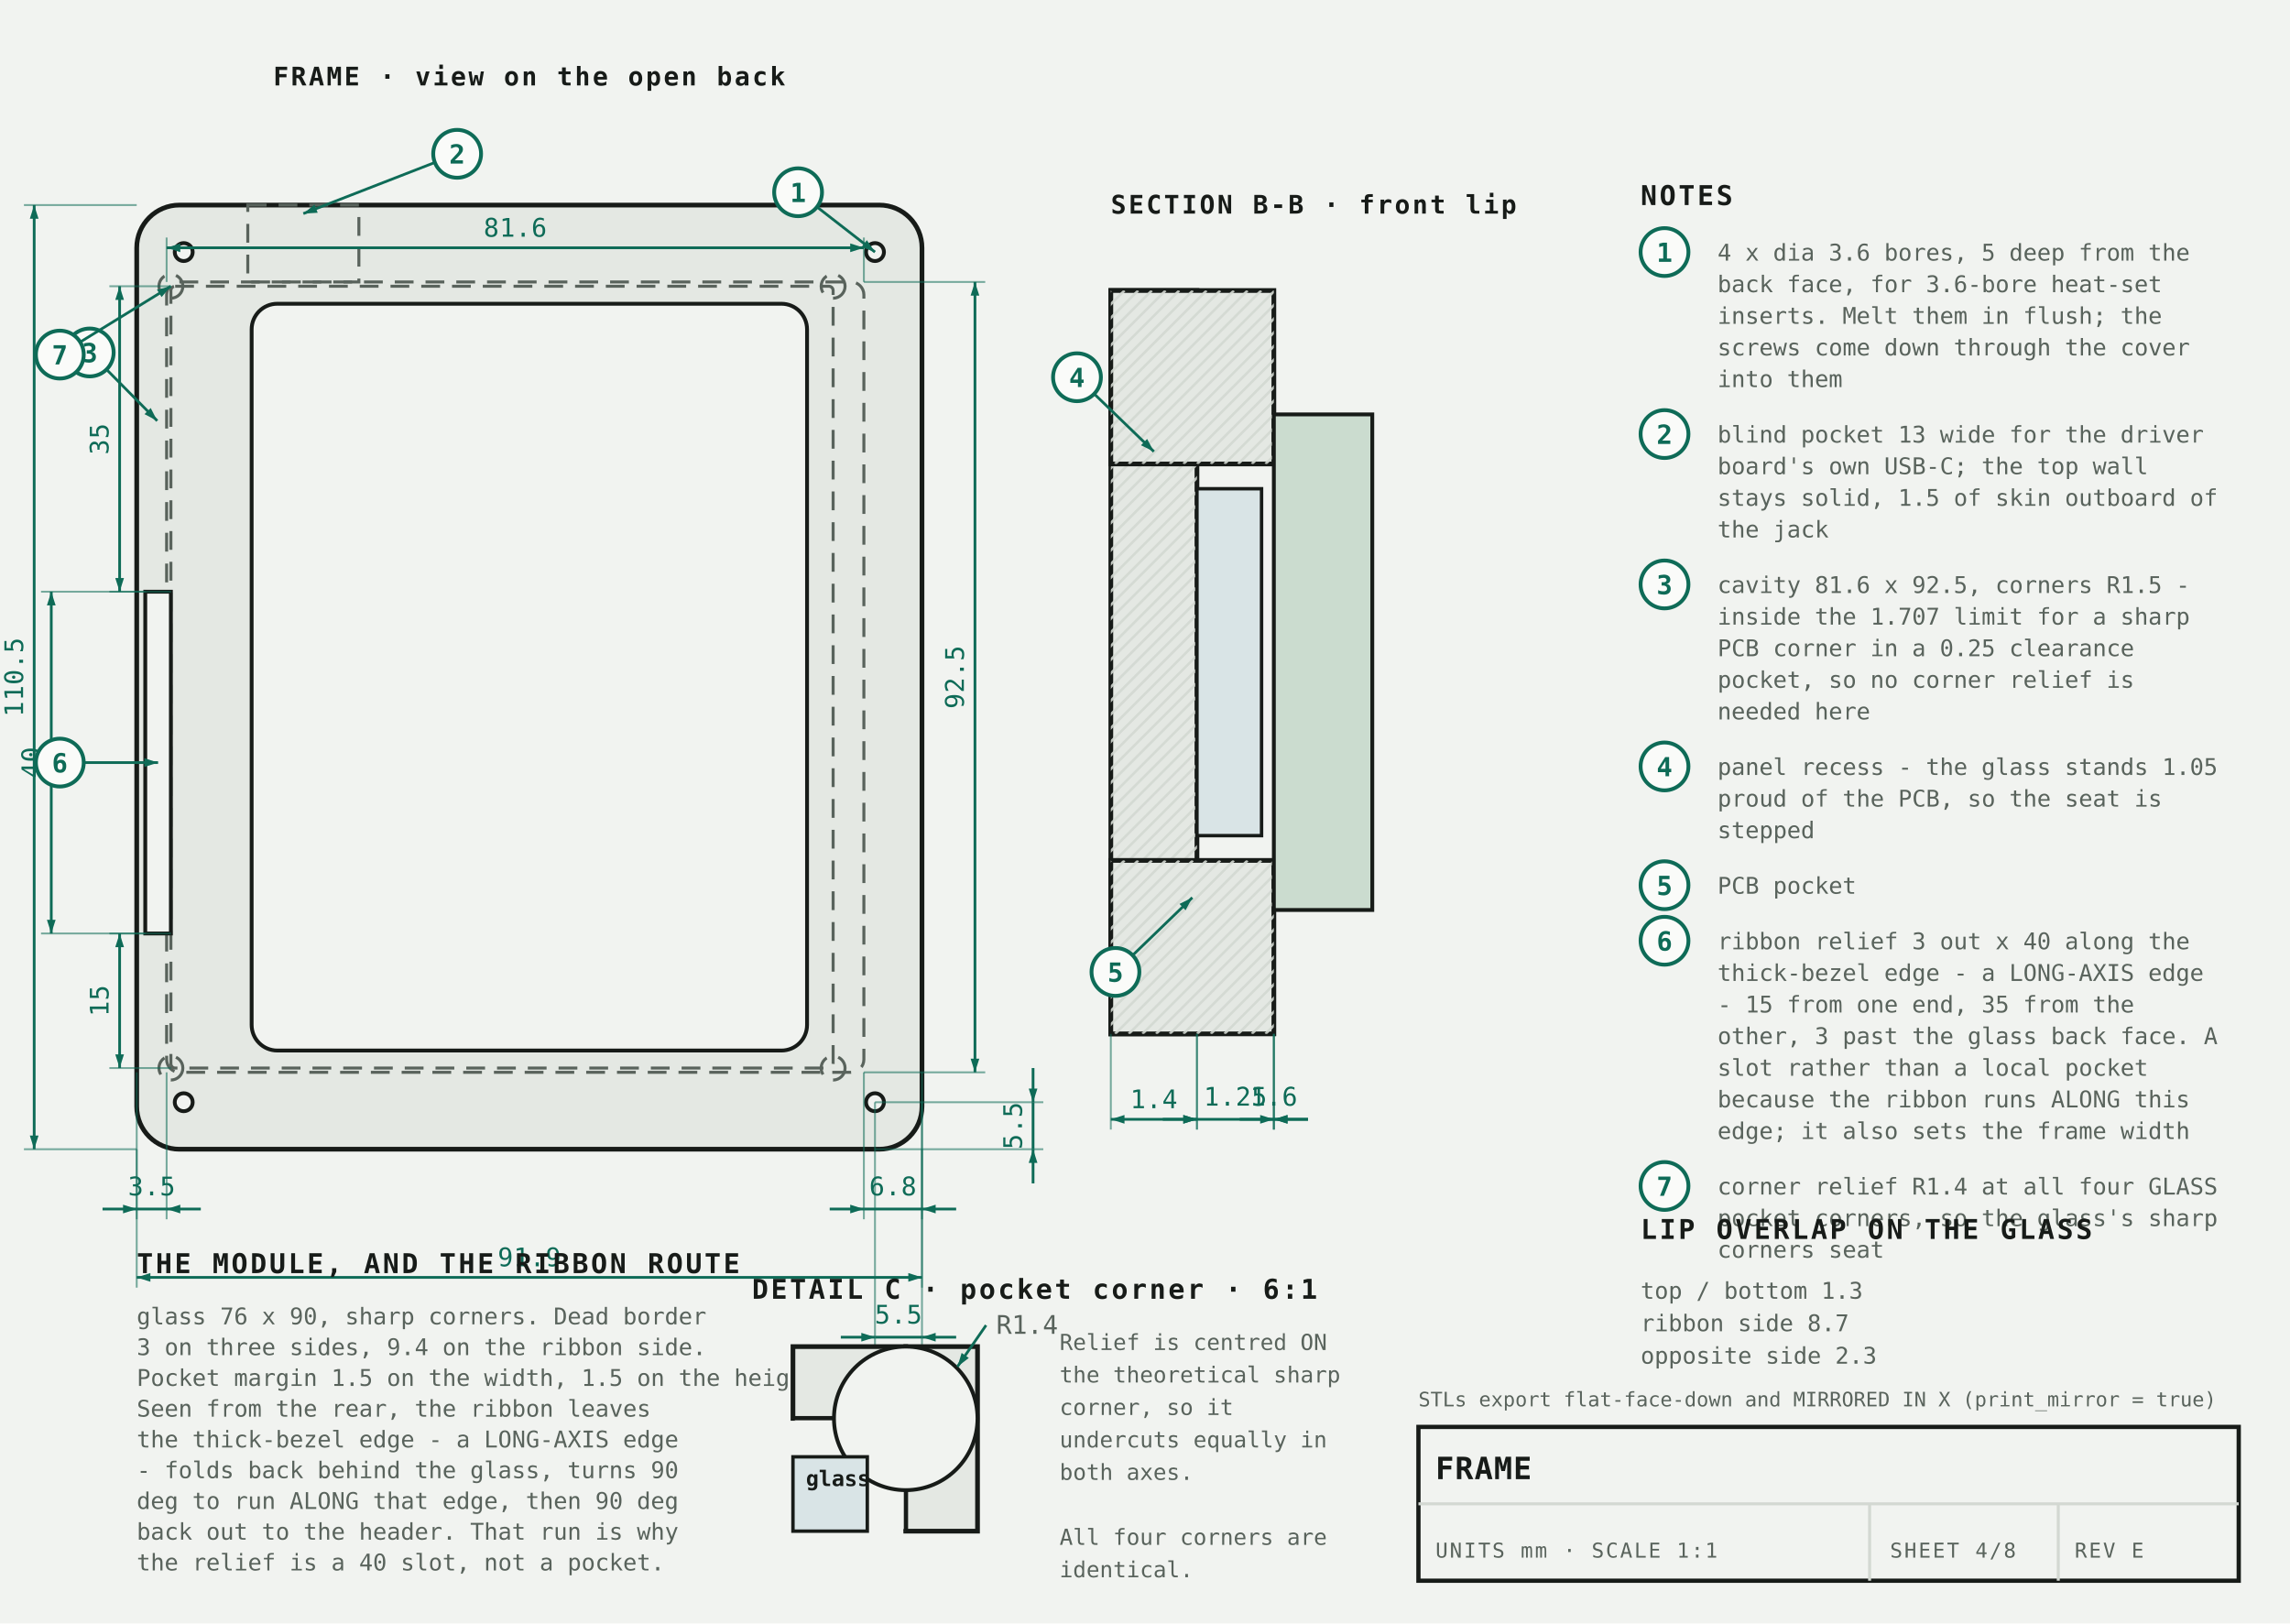
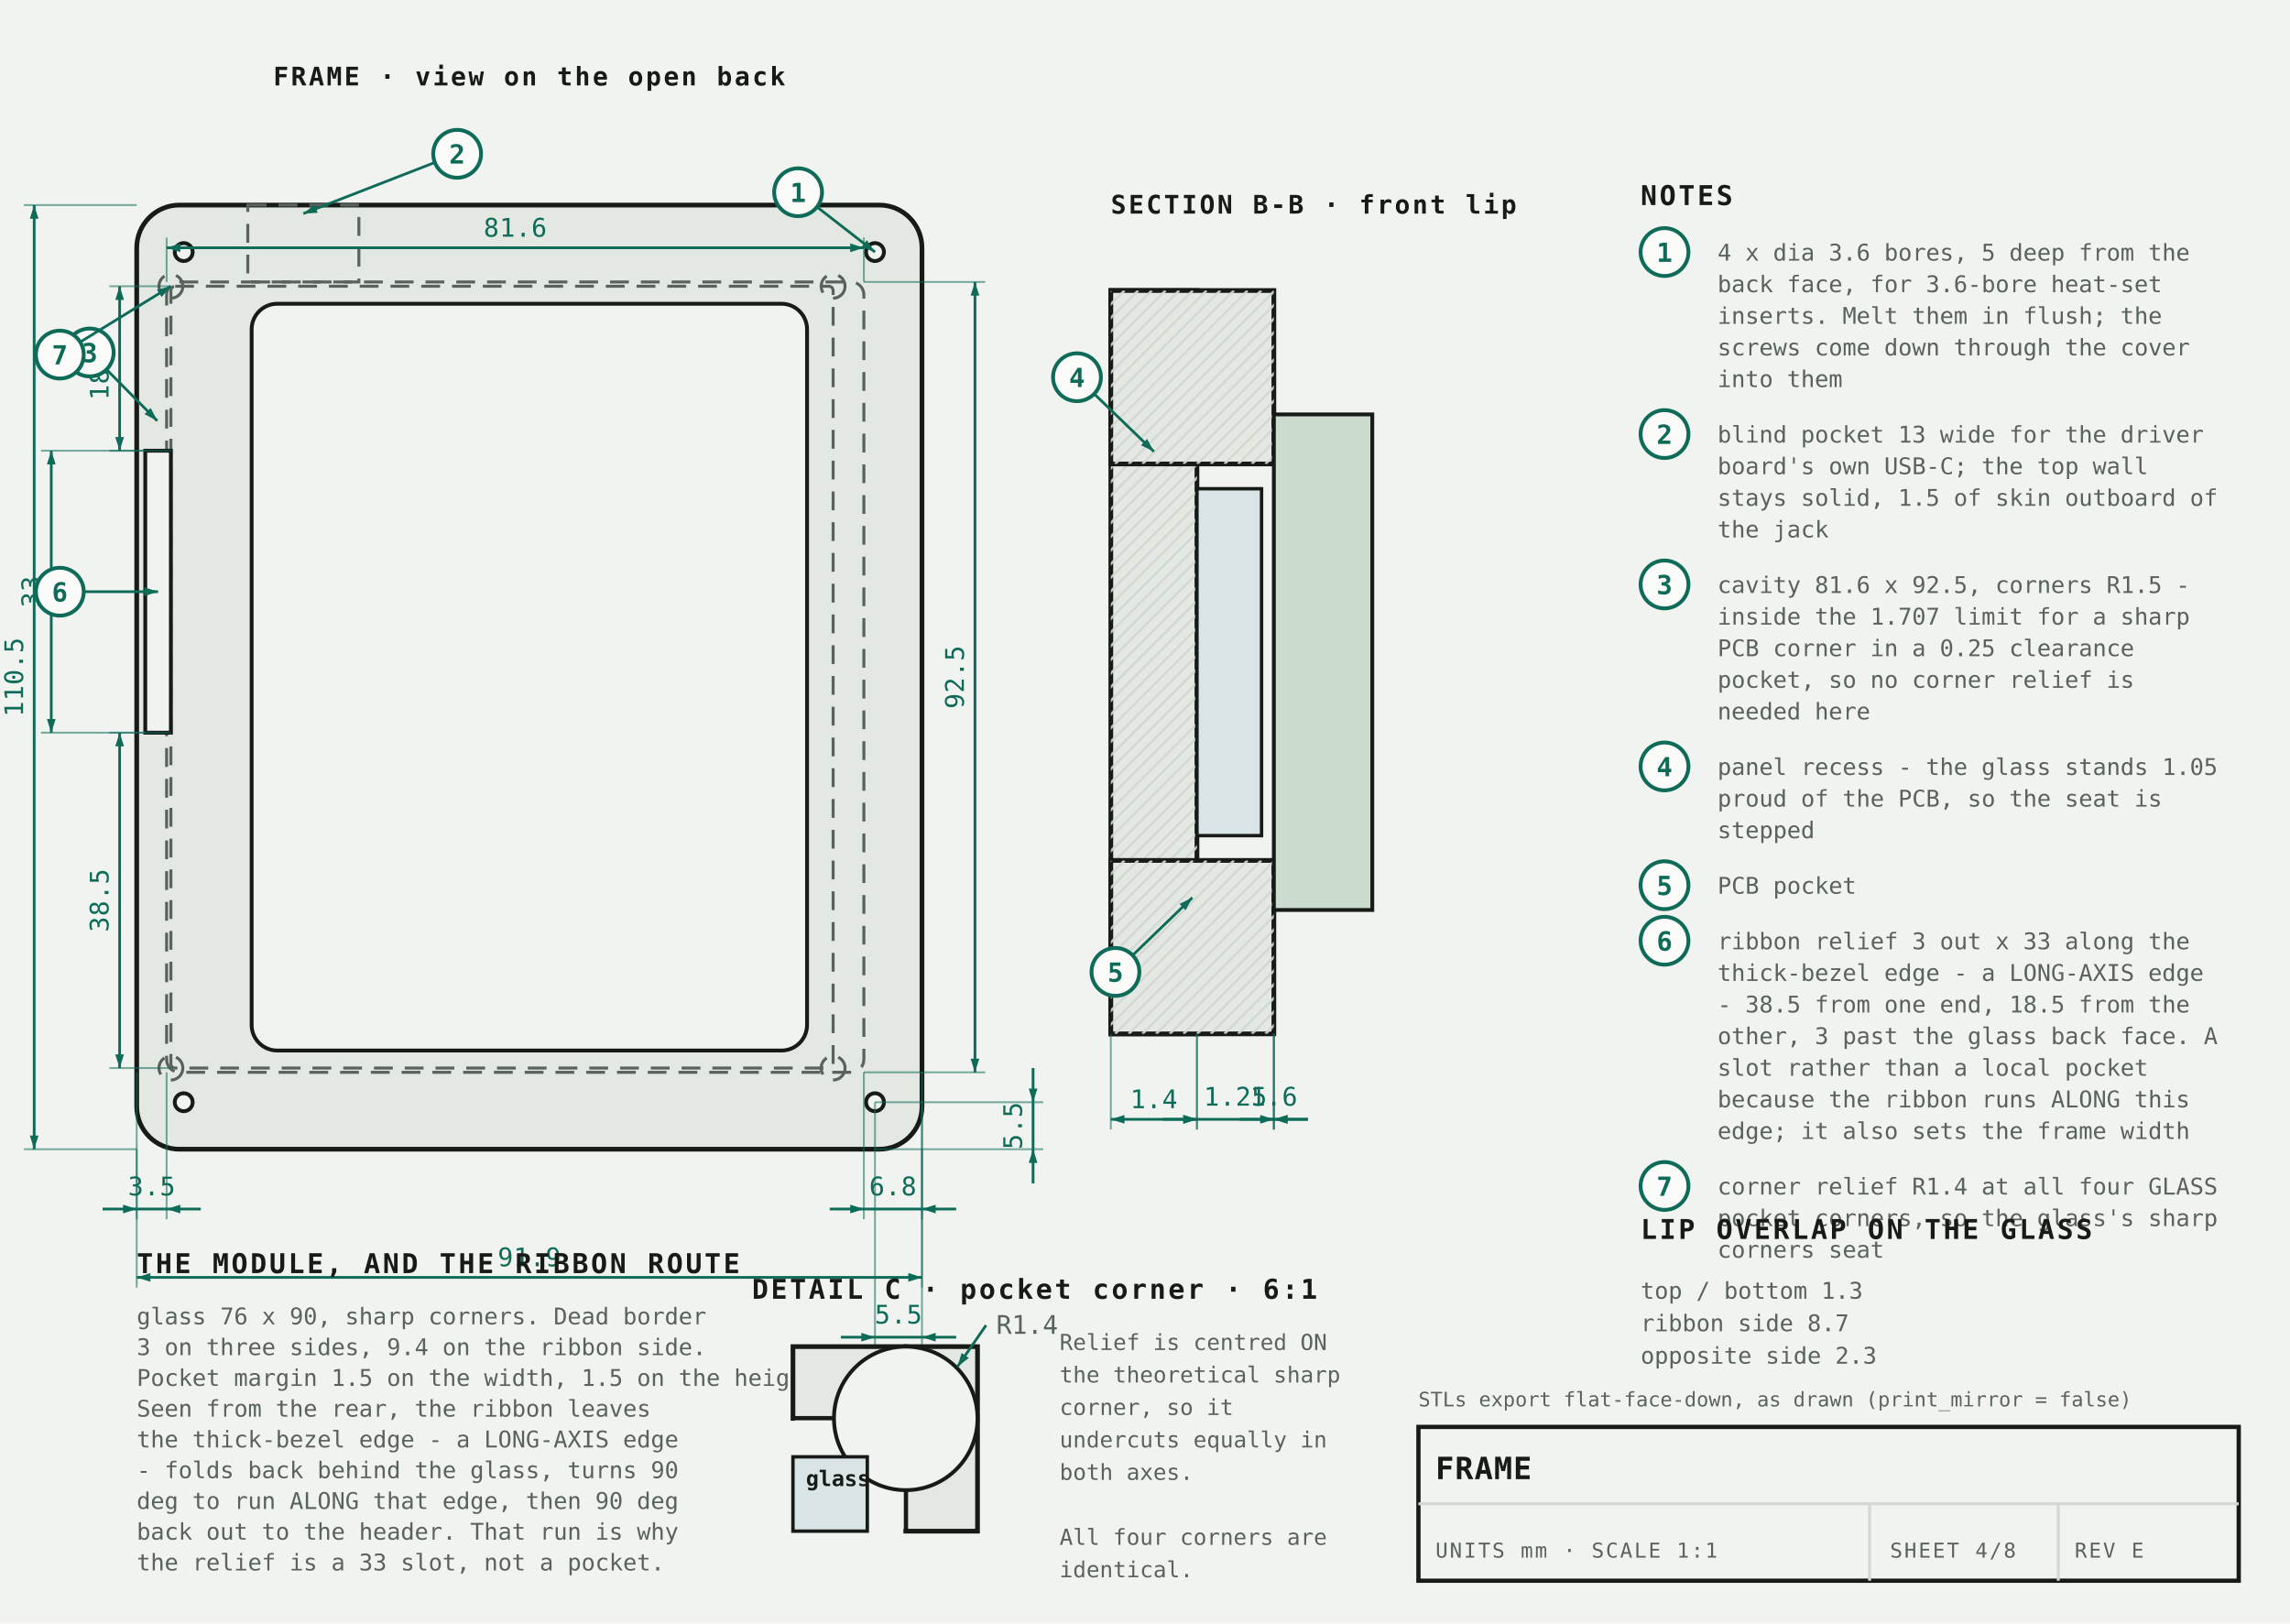
<svg xmlns="http://www.w3.org/2000/svg" class="dwg" width="1072" height="760" id="s4" viewBox="0 0 268 190" role="img">
  <style>
svg{font-family:"IBM Plex Mono",ui-monospace,monospace}
.bg{fill:#F1F3F0;stroke:none}
.part{fill:#E4E8E3;stroke:#171B18;stroke-width:.55}
.edge{fill:none;stroke:#171B18;stroke-width:.5}
.inkline{fill:none;stroke:#171B18;stroke-width:1.1}
.ghost{fill:none;stroke:#D3D8D2;stroke-width:.45}
.hid{fill:none;stroke:#59635C;stroke-width:.35;stroke-dasharray:2.2 1.4}
.cl{fill:none;stroke:#59635C;stroke-width:.28;stroke-dasharray:6 1.6 1 1.6;opacity:.75}
.cut{fill:#F1F3F0;stroke:#171B18;stroke-width:.45}
.ink{fill:#171B18;opacity:.86;stroke:none}
.glass{fill:#D9E4E6;stroke:#171B18;stroke-width:.4}
.pcb{fill:#CBDCCF;stroke:#171B18;stroke-width:.45}
.cell{fill:#D2D6D8;stroke:#171B18;stroke-width:.45}
.chg{fill:#C7D8E4;stroke:#171B18;stroke-width:.4}
.plat{fill:#EDEFEA;stroke:#59635C;stroke-width:.35}
.boss{fill:#DCE2DA;stroke:#59635C;stroke-width:.35}
.pad{fill:#D8DED6;stroke:#59635C;stroke-width:.35}
.voidfill{fill:#E7EAE5;stroke:#59635C;stroke-width:.35}
.warn{fill:none;stroke:#A8631A;stroke-width:.6;stroke-dasharray:2 1.2}
.wire{fill:none;stroke:#171B18;stroke-width:.62;stroke-linejoin:round}
.wire.ntc{stroke:#A8631A}
.clash{fill:#A8631A;fill-opacity:.30;stroke:#A8631A;stroke-width:.7}
.clashtxt{fill:#A8631A;font-weight:600;letter-spacing:.02em}
.res{fill:#FAFBF9;stroke:#171B18;stroke-width:.5}
.leg{stroke:#171B18;stroke-width:2.6;stroke-linecap:round;fill:none}
.table{stroke:#59635C;stroke-width:.6}
.com{fill:#A8631A;stroke:#171B18;stroke-width:.3}
.hl{stroke:#D3D8D2;stroke-width:.3;fill:none}
.hatch{opacity:.9}
.dim{fill:none;stroke:#0E6B57;stroke-width:.32}
.ext{fill:none;stroke:#0E6B57;stroke-width:.22;opacity:.55}
.arrow{fill:#0E6B57;stroke:none}
.dimtxt{fill:#0E6B57;letter-spacing:.02em}
.note{fill:#59635C}
.val{fill:#171B18;font-weight:600}
.val.warn{fill:#A8631A;stroke:none}
.balloon{fill:#FAFBF9;stroke:#0E6B57;stroke-width:.45}
.baltxt{fill:#0E6B57;font-weight:600;text-anchor:middle}
.vlabel{fill:#171B18;font-weight:600;letter-spacing:.09em}
.cmp{fill:#171B18;font-weight:600}
.cmpsub{fill:#59635C}
.tbframe{fill:none;stroke:#171B18;stroke-width:.5}
.tbrule{stroke:#D3D8D2;stroke-width:.35;fill:none}
.tbname{fill:#171B18;font-weight:700;letter-spacing:.03em}
.tbmeta{fill:#59635C;letter-spacing:.09em}
@media (prefers-color-scheme:dark){
svg{font-family:"IBM Plex Mono",ui-monospace,monospace}
.bg{fill:#0F1211;stroke:none}
.part{fill:#232A26;stroke:#E8ECE7;stroke-width:.55}
.edge{fill:none;stroke:#E8ECE7;stroke-width:.5}
.inkline{fill:none;stroke:#E8ECE7;stroke-width:1.1}
.ghost{fill:none;stroke:#2C332E;stroke-width:.45}
.hid{fill:none;stroke:#93A099;stroke-width:.35;stroke-dasharray:2.2 1.4}
.cl{fill:none;stroke:#93A099;stroke-width:.28;stroke-dasharray:6 1.6 1 1.6;opacity:.75}
.cut{fill:#0F1211;stroke:#E8ECE7;stroke-width:.45}
.ink{fill:#E8ECE7;opacity:.86;stroke:none}
.glass{fill:#243233;stroke:#E8ECE7;stroke-width:.4}
.pcb{fill:#1F3327;stroke:#E8ECE7;stroke-width:.45}
.cell{fill:#2A3033;stroke:#E8ECE7;stroke-width:.45}
.chg{fill:#1E2E3A;stroke:#E8ECE7;stroke-width:.4}
.plat{fill:#1C221E;stroke:#93A099;stroke-width:.35}
.boss{fill:#28302B;stroke:#93A099;stroke-width:.35}
.pad{fill:#2A322C;stroke:#93A099;stroke-width:.35}
.voidfill{fill:#101413;stroke:#93A099;stroke-width:.35}
.warn{fill:none;stroke:#E0A64B;stroke-width:.6;stroke-dasharray:2 1.2}
.wire{fill:none;stroke:#E8ECE7;stroke-width:.62;stroke-linejoin:round}
.wire.ntc{stroke:#E0A64B}
.clash{fill:#E0A64B;fill-opacity:.30;stroke:#E0A64B;stroke-width:.7}
.clashtxt{fill:#E0A64B;font-weight:600;letter-spacing:.02em}
.res{fill:#171B18;stroke:#E8ECE7;stroke-width:.5}
.leg{stroke:#E8ECE7;stroke-width:2.6;stroke-linecap:round;fill:none}
.table{stroke:#93A099;stroke-width:.6}
.com{fill:#E0A64B;stroke:#E8ECE7;stroke-width:.3}
.hl{stroke:#2C332E;stroke-width:.3;fill:none}
.hatch{opacity:.9}
.dim{fill:none;stroke:#57CFA9;stroke-width:.32}
.ext{fill:none;stroke:#57CFA9;stroke-width:.22;opacity:.55}
.arrow{fill:#57CFA9;stroke:none}
.dimtxt{fill:#57CFA9;letter-spacing:.02em}
.note{fill:#93A099}
.val{fill:#E8ECE7;font-weight:600}
.val.warn{fill:#E0A64B;stroke:none}
.balloon{fill:#171B18;stroke:#57CFA9;stroke-width:.45}
.baltxt{fill:#57CFA9;font-weight:600;text-anchor:middle}
.vlabel{fill:#E8ECE7;font-weight:600;letter-spacing:.09em}
.cmp{fill:#E8ECE7;font-weight:600}
.cmpsub{fill:#93A099}
.tbframe{fill:none;stroke:#E8ECE7;stroke-width:.5}
.tbrule{stroke:#2C332E;stroke-width:.35;fill:none}
.tbname{fill:#E8ECE7;font-weight:700;letter-spacing:.03em}
.tbmeta{fill:#93A099;letter-spacing:.09em}
}</style>
  <rect class="bg" x="0" y="0" width="268" height="190" />
  <rect class="part" x="16.00" y="24.00" width="91.90" height="110.50" rx="5.00" />
  <rect class="cut" x="29.45" y="35.55" width="65.00" height="87.40" rx="3.00" />
  <rect class="hid" x="19.50" y="33.00" width="81.60" height="92.50" rx="1.50" />
  <circle class="hid" cx="17.95" cy="125.50" r="0.00" />
  <circle class="hid" cx="17.95" cy="33.00" r="0.00" />
  <circle class="hid" cx="99.55" cy="125.50" r="0.00" />
  <circle class="hid" cx="99.55" cy="33.00" r="0.00" />
  <rect class="hid" x="20.00" y="33.50" width="77.50" height="91.50" rx="0.50" />
  <circle class="hid" cx="20.00" cy="125.00" r="1.40" />
  <circle class="hid" cx="20.00" cy="33.50" r="1.40" />
  <circle class="hid" cx="97.50" cy="125.00" r="1.40" />
  <circle class="hid" cx="97.50" cy="33.50" r="1.40" />
-   <rect class="cut" x="17.00" y="69.25" width="3.00" height="40.00" rx="0.00" />
+   <rect class="cut" x="17.00" y="52.75" width="3.00" height="33.00" rx="0.00" />
  <line class="ext" x1="20.00" y1="125.00" x2="12.80" y2="125.00" />
-   <line class="ext" x1="20.00" y1="109.25" x2="12.80" y2="109.25" />
-   <line class="dim" x1="14.00" y1="125.00" x2="14.00" y2="109.25" />
+   <line class="ext" x1="20.00" y1="85.75" x2="12.80" y2="85.75" />
+   <line class="dim" x1="14.00" y1="125.00" x2="14.00" y2="85.75" />
  <path class="arrow" d="M14.00,125.00 L13.49,123.40 L14.51,123.40 Z" />
-   <path class="arrow" d="M14.00,109.25 L14.51,110.85 L13.49,110.85 Z" />
-   <text class="dimtxt" x="12.70" y="117.12" text-anchor="middle" font-size="3.0" transform="rotate(-90 12.70 117.12)">15</text>
-   <line class="ext" x1="17.00" y1="69.25" x2="4.80" y2="69.25" />
-   <line class="ext" x1="17.00" y1="109.25" x2="4.80" y2="109.25" />
-   <line class="dim" x1="6.00" y1="69.25" x2="6.00" y2="109.25" />
-   <path class="arrow" d="M6.00,69.25 L6.51,70.85 L5.49,70.85 Z" />
-   <path class="arrow" d="M6.00,109.25 L5.49,107.65 L6.51,107.65 Z" />
-   <text class="dimtxt" x="4.70" y="89.25" text-anchor="middle" font-size="3.0" transform="rotate(-90 4.70 89.25)">40</text>
+   <path class="arrow" d="M14.00,85.75 L14.51,87.35 L13.49,87.35 Z" />
+   <text class="dimtxt" x="12.70" y="105.38" text-anchor="middle" font-size="3.0" transform="rotate(-90 12.70 105.38)">38.5</text>
+   <line class="ext" x1="17.00" y1="52.75" x2="4.80" y2="52.75" />
+   <line class="ext" x1="17.00" y1="85.75" x2="4.80" y2="85.75" />
+   <line class="dim" x1="6.00" y1="52.75" x2="6.00" y2="85.75" />
+   <path class="arrow" d="M6.00,52.75 L6.51,54.35 L5.49,54.35 Z" />
+   <path class="arrow" d="M6.00,85.75 L5.49,84.15 L6.51,84.15 Z" />
+   <text class="dimtxt" x="4.70" y="69.25" text-anchor="middle" font-size="3.0" transform="rotate(-90 4.70 69.25)">33</text>
  <line class="ext" x1="20.00" y1="33.50" x2="12.80" y2="33.50" />
-   <line class="ext" x1="20.00" y1="69.25" x2="12.80" y2="69.25" />
-   <line class="dim" x1="14.00" y1="33.50" x2="14.00" y2="69.25" />
+   <line class="ext" x1="20.00" y1="52.75" x2="12.80" y2="52.75" />
+   <line class="dim" x1="14.00" y1="33.50" x2="14.00" y2="52.75" />
  <path class="arrow" d="M14.00,33.50 L14.51,35.10 L13.49,35.10 Z" />
-   <path class="arrow" d="M14.00,69.25 L13.49,67.65 L14.51,67.65 Z" />
-   <text class="dimtxt" x="12.70" y="51.38" text-anchor="middle" font-size="3.0" transform="rotate(-90 12.70 51.38)">35</text>
+   <path class="arrow" d="M14.00,52.75 L13.49,51.15 L14.51,51.15 Z" />
+   <text class="dimtxt" x="12.70" y="43.12" text-anchor="middle" font-size="3.0" transform="rotate(-90 12.70 43.12)">18.5</text>
  <circle class="cut" cx="21.50" cy="129.00" r="1.05" />
  <circle class="cut" cx="102.40" cy="129.00" r="1.05" />
  <circle class="cut" cx="21.50" cy="29.50" r="1.05" />
  <circle class="cut" cx="102.40" cy="29.50" r="1.05" />
  <rect class="hid" x="29.00" y="24.00" width="13.00" height="9.00" rx="0.00" />
  <text class="vlabel" x="61.95" y="10.00" text-anchor="middle" font-size="3.0">FRAME  ·  view on the open back</text>
  <line class="ext" x1="16.00" y1="134.50" x2="16.00" y2="150.70" />
  <line class="ext" x1="107.90" y1="134.50" x2="107.90" y2="150.70" />
  <line class="dim" x1="16.00" y1="149.50" x2="107.90" y2="149.50" />
  <path class="arrow" d="M16.00,149.50 L17.60,148.99 L17.60,150.01 Z" />
  <path class="arrow" d="M107.90,149.50 L106.30,150.01 L106.30,148.99 Z" />
  <text class="dimtxt" x="61.95" y="148.20" text-anchor="middle" font-size="3.0">91.9</text>
  <line class="ext" x1="16.00" y1="24.00" x2="2.80" y2="24.00" />
  <line class="ext" x1="16.00" y1="134.50" x2="2.80" y2="134.50" />
  <line class="dim" x1="4.00" y1="24.00" x2="4.00" y2="134.50" />
  <path class="arrow" d="M4.00,24.00 L4.51,25.60 L3.49,25.60 Z" />
  <path class="arrow" d="M4.00,134.50 L3.49,132.90 L4.51,132.90 Z" />
  <text class="dimtxt" x="2.70" y="79.25" text-anchor="middle" font-size="3.0" transform="rotate(-90 2.70 79.25)">110.5</text>
  <line class="ext" x1="19.50" y1="33.00" x2="19.50" y2="27.80" />
  <line class="ext" x1="101.10" y1="33.00" x2="101.10" y2="27.80" />
  <line class="dim" x1="19.50" y1="29.00" x2="101.10" y2="29.00" />
  <path class="arrow" d="M19.50,29.00 L21.10,28.49 L21.10,29.51 Z" />
  <path class="arrow" d="M101.10,29.00 L99.50,29.51 L99.50,28.49 Z" />
  <text class="dimtxt" x="60.30" y="27.70" text-anchor="middle" font-size="3.0">81.6</text>
  <line class="ext" x1="101.10" y1="33.00" x2="115.30" y2="33.00" />
  <line class="ext" x1="101.10" y1="125.50" x2="115.30" y2="125.50" />
  <line class="dim" x1="114.10" y1="33.00" x2="114.10" y2="125.50" />
  <path class="arrow" d="M114.10,33.00 L114.61,34.60 L113.59,34.60 Z" />
  <path class="arrow" d="M114.10,125.50 L113.59,123.90 L114.61,123.90 Z" />
  <text class="dimtxt" x="112.80" y="79.25" text-anchor="middle" font-size="3.0" transform="rotate(-90 112.80 79.25)">92.5</text>
  <line class="ext" x1="16.00" y1="125.50" x2="16.00" y2="142.70" />
  <line class="ext" x1="19.50" y1="125.50" x2="19.50" y2="142.70" />
  <line class="dim" x1="16.00" y1="141.50" x2="19.50" y2="141.50" />
  <line class="dim" x1="12.00" y1="141.50" x2="16.00" y2="141.50" />
  <line class="dim" x1="19.50" y1="141.50" x2="23.50" y2="141.50" />
  <path class="arrow" d="M16.00,141.50 L14.40,142.01 L14.40,140.99 Z" />
  <path class="arrow" d="M19.50,141.50 L21.10,140.99 L21.10,142.01 Z" />
  <text class="dimtxt" x="17.75" y="139.90" text-anchor="middle" font-size="3.0">3.5</text>
  <line class="ext" x1="101.10" y1="125.50" x2="101.10" y2="142.70" />
  <line class="ext" x1="107.90" y1="125.50" x2="107.90" y2="142.70" />
  <line class="dim" x1="101.10" y1="141.50" x2="107.90" y2="141.50" />
  <line class="dim" x1="97.10" y1="141.50" x2="101.10" y2="141.50" />
  <line class="dim" x1="107.90" y1="141.50" x2="111.90" y2="141.50" />
  <path class="arrow" d="M101.10,141.50 L99.50,142.01 L99.50,140.99 Z" />
  <path class="arrow" d="M107.90,141.50 L109.50,140.99 L109.50,142.01 Z" />
  <text class="dimtxt" x="104.50" y="139.90" text-anchor="middle" font-size="3.0">6.8</text>
  <line class="ext" x1="102.40" y1="129.00" x2="122.10" y2="129.00" />
  <line class="ext" x1="102.40" y1="134.50" x2="122.10" y2="134.50" />
  <line class="dim" x1="120.90" y1="129.00" x2="120.90" y2="134.50" />
  <line class="dim" x1="120.90" y1="125.00" x2="120.90" y2="129.00" />
  <line class="dim" x1="120.90" y1="134.50" x2="120.90" y2="138.50" />
  <path class="arrow" d="M120.90,129.00 L120.39,127.40 L121.41,127.40 Z" />
  <path class="arrow" d="M120.90,134.50 L121.41,136.10 L120.39,136.10 Z" />
  <text class="dimtxt" x="119.60" y="131.75" text-anchor="middle" font-size="3.0" transform="rotate(-90 119.60 131.75)">5.5</text>
  <line class="ext" x1="102.40" y1="129.00" x2="102.40" y2="157.70" />
  <line class="ext" x1="107.90" y1="129.00" x2="107.90" y2="157.70" />
  <line class="dim" x1="102.40" y1="156.50" x2="107.90" y2="156.50" />
  <line class="dim" x1="98.40" y1="156.50" x2="102.40" y2="156.50" />
  <line class="dim" x1="107.90" y1="156.50" x2="111.90" y2="156.50" />
  <path class="arrow" d="M102.40,156.50 L100.80,157.01 L100.80,155.99 Z" />
  <path class="arrow" d="M107.90,156.50 L109.50,155.99 L109.50,157.01 Z" />
  <text class="dimtxt" x="105.15" y="154.90" text-anchor="middle" font-size="3.0">5.5</text>
  <line class="dim" x1="102.40" y1="29.50" x2="93.40" y2="22.50" />
  <path class="arrow" d="M102.40,29.50 L100.82,28.92 L101.45,28.11 Z" />
  <circle class="balloon" cx="93.40" cy="22.50" r="2.80" />
  <text class="baltxt" x="93.40" y="23.65" text-anchor="middle" font-size="3.1">1</text>
  <line class="dim" x1="35.50" y1="25.00" x2="53.50" y2="18.00" />
  <path class="arrow" d="M35.50,25.00 L36.81,23.94 L37.18,24.90 Z" />
  <circle class="balloon" cx="53.50" cy="18.00" r="2.80" />
  <text class="baltxt" x="53.50" y="19.15" text-anchor="middle" font-size="3.1">2</text>
  <line class="dim" x1="18.40" y1="49.25" x2="10.50" y2="41.25" />
  <path class="arrow" d="M18.40,49.25 L16.91,48.47 L17.64,47.75 Z" />
  <circle class="balloon" cx="10.50" cy="41.25" r="2.80" />
  <text class="baltxt" x="10.50" y="42.40" text-anchor="middle" font-size="3.1">3</text>
  <rect class="part" x="130.00" y="34.00" width="10.08" height="87.00" rx="0.00" />
  <g class="hatch" clip-path="url(#c73504)">
    <clipPath id="c73504">
      <rect x="130.00" y="34.00" width="10.08" height="87.00" />
    </clipPath>
    <line class="hl" x1="43.00" y1="121.00" x2="130.00" y2="34.00" />
    <line class="hl" x1="44.60" y1="121.00" x2="131.60" y2="34.00" />
    <line class="hl" x1="46.20" y1="121.00" x2="133.20" y2="34.00" />
    <line class="hl" x1="47.80" y1="121.00" x2="134.80" y2="34.00" />
    <line class="hl" x1="49.40" y1="121.00" x2="136.40" y2="34.00" />
    <line class="hl" x1="51.00" y1="121.00" x2="138.00" y2="34.00" />
    <line class="hl" x1="52.60" y1="121.00" x2="139.60" y2="34.00" />
    <line class="hl" x1="54.20" y1="121.00" x2="141.20" y2="34.00" />
    <line class="hl" x1="55.80" y1="121.00" x2="142.80" y2="34.00" />
    <line class="hl" x1="57.40" y1="121.00" x2="144.40" y2="34.00" />
    <line class="hl" x1="59.00" y1="121.00" x2="146.00" y2="34.00" />
    <line class="hl" x1="60.60" y1="121.00" x2="147.60" y2="34.00" />
    <line class="hl" x1="62.20" y1="121.00" x2="149.20" y2="34.00" />
    <line class="hl" x1="63.80" y1="121.00" x2="150.80" y2="34.00" />
    <line class="hl" x1="65.40" y1="121.00" x2="152.40" y2="34.00" />
    <line class="hl" x1="67.00" y1="121.00" x2="154.00" y2="34.00" />
    <line class="hl" x1="68.60" y1="121.00" x2="155.60" y2="34.00" />
    <line class="hl" x1="70.20" y1="121.00" x2="157.20" y2="34.00" />
    <line class="hl" x1="71.80" y1="121.00" x2="158.80" y2="34.00" />
    <line class="hl" x1="73.40" y1="121.00" x2="160.40" y2="34.00" />
    <line class="hl" x1="75.00" y1="121.00" x2="162.00" y2="34.00" />
    <line class="hl" x1="76.60" y1="121.00" x2="163.60" y2="34.00" />
    <line class="hl" x1="78.20" y1="121.00" x2="165.20" y2="34.00" />
    <line class="hl" x1="79.80" y1="121.00" x2="166.80" y2="34.00" />
    <line class="hl" x1="81.40" y1="121.00" x2="168.40" y2="34.00" />
    <line class="hl" x1="83.00" y1="121.00" x2="170.00" y2="34.00" />
    <line class="hl" x1="84.60" y1="121.00" x2="171.60" y2="34.00" />
    <line class="hl" x1="86.20" y1="121.00" x2="173.20" y2="34.00" />
    <line class="hl" x1="87.80" y1="121.00" x2="174.80" y2="34.00" />
    <line class="hl" x1="89.40" y1="121.00" x2="176.40" y2="34.00" />
    <line class="hl" x1="91.00" y1="121.00" x2="178.00" y2="34.00" />
    <line class="hl" x1="92.60" y1="121.00" x2="179.60" y2="34.00" />
    <line class="hl" x1="94.20" y1="121.00" x2="181.20" y2="34.00" />
    <line class="hl" x1="95.80" y1="121.00" x2="182.80" y2="34.00" />
    <line class="hl" x1="97.40" y1="121.00" x2="184.40" y2="34.00" />
    <line class="hl" x1="99.00" y1="121.00" x2="186.00" y2="34.00" />
    <line class="hl" x1="100.60" y1="121.00" x2="187.60" y2="34.00" />
    <line class="hl" x1="102.20" y1="121.00" x2="189.20" y2="34.00" />
    <line class="hl" x1="103.80" y1="121.00" x2="190.80" y2="34.00" />
    <line class="hl" x1="105.40" y1="121.00" x2="192.40" y2="34.00" />
    <line class="hl" x1="107.00" y1="121.00" x2="194.00" y2="34.00" />
    <line class="hl" x1="108.60" y1="121.00" x2="195.60" y2="34.00" />
    <line class="hl" x1="110.20" y1="121.00" x2="197.20" y2="34.00" />
    <line class="hl" x1="111.80" y1="121.00" x2="198.80" y2="34.00" />
    <line class="hl" x1="113.40" y1="121.00" x2="200.40" y2="34.00" />
    <line class="hl" x1="115.00" y1="121.00" x2="202.00" y2="34.00" />
    <line class="hl" x1="116.60" y1="121.00" x2="203.60" y2="34.00" />
    <line class="hl" x1="118.20" y1="121.00" x2="205.20" y2="34.00" />
    <line class="hl" x1="119.80" y1="121.00" x2="206.80" y2="34.00" />
    <line class="hl" x1="121.40" y1="121.00" x2="208.40" y2="34.00" />
    <line class="hl" x1="123.00" y1="121.00" x2="210.00" y2="34.00" />
    <line class="hl" x1="124.60" y1="121.00" x2="211.60" y2="34.00" />
    <line class="hl" x1="126.20" y1="121.00" x2="213.20" y2="34.00" />
    <line class="hl" x1="127.80" y1="121.00" x2="214.80" y2="34.00" />
    <line class="hl" x1="129.40" y1="121.00" x2="216.40" y2="34.00" />
    <line class="hl" x1="131.00" y1="121.00" x2="218.00" y2="34.00" />
    <line class="hl" x1="132.60" y1="121.00" x2="219.60" y2="34.00" />
    <line class="hl" x1="134.20" y1="121.00" x2="221.20" y2="34.00" />
    <line class="hl" x1="135.80" y1="121.00" x2="222.80" y2="34.00" />
    <line class="hl" x1="137.40" y1="121.00" x2="224.40" y2="34.00" />
    <line class="hl" x1="139.00" y1="121.00" x2="226.00" y2="34.00" />
  </g>
  <rect class="part" x="130.00" y="34.00" width="19.08" height="20.30" rx="0.00" />
  <g class="hatch" clip-path="url(#c45890)">
    <clipPath id="c45890">
      <rect x="130.00" y="34.00" width="19.08" height="20.30" />
    </clipPath>
    <line class="hl" x1="109.70" y1="54.30" x2="130.00" y2="34.00" />
    <line class="hl" x1="111.30" y1="54.30" x2="131.60" y2="34.00" />
    <line class="hl" x1="112.90" y1="54.30" x2="133.20" y2="34.00" />
    <line class="hl" x1="114.50" y1="54.30" x2="134.80" y2="34.00" />
    <line class="hl" x1="116.10" y1="54.30" x2="136.40" y2="34.00" />
    <line class="hl" x1="117.70" y1="54.30" x2="138.00" y2="34.00" />
    <line class="hl" x1="119.30" y1="54.30" x2="139.60" y2="34.00" />
    <line class="hl" x1="120.90" y1="54.30" x2="141.20" y2="34.00" />
    <line class="hl" x1="122.50" y1="54.30" x2="142.80" y2="34.00" />
    <line class="hl" x1="124.10" y1="54.30" x2="144.40" y2="34.00" />
    <line class="hl" x1="125.70" y1="54.30" x2="146.00" y2="34.00" />
    <line class="hl" x1="127.30" y1="54.30" x2="147.60" y2="34.00" />
    <line class="hl" x1="128.90" y1="54.30" x2="149.20" y2="34.00" />
    <line class="hl" x1="130.50" y1="54.30" x2="150.80" y2="34.00" />
    <line class="hl" x1="132.10" y1="54.30" x2="152.40" y2="34.00" />
    <line class="hl" x1="133.70" y1="54.30" x2="154.00" y2="34.00" />
    <line class="hl" x1="135.30" y1="54.30" x2="155.60" y2="34.00" />
    <line class="hl" x1="136.90" y1="54.30" x2="157.20" y2="34.00" />
    <line class="hl" x1="138.50" y1="54.30" x2="158.80" y2="34.00" />
    <line class="hl" x1="140.10" y1="54.30" x2="160.40" y2="34.00" />
    <line class="hl" x1="141.70" y1="54.30" x2="162.00" y2="34.00" />
    <line class="hl" x1="143.30" y1="54.30" x2="163.60" y2="34.00" />
    <line class="hl" x1="144.90" y1="54.30" x2="165.20" y2="34.00" />
    <line class="hl" x1="146.50" y1="54.30" x2="166.80" y2="34.00" />
    <line class="hl" x1="148.10" y1="54.30" x2="168.40" y2="34.00" />
  </g>
  <rect class="part" x="130.00" y="100.70" width="19.08" height="20.30" rx="0.00" />
  <g class="hatch" clip-path="url(#c59930)">
    <clipPath id="c59930">
      <rect x="130.00" y="100.70" width="19.08" height="20.30" />
    </clipPath>
    <line class="hl" x1="109.70" y1="121.00" x2="130.00" y2="100.70" />
    <line class="hl" x1="111.30" y1="121.00" x2="131.60" y2="100.70" />
    <line class="hl" x1="112.90" y1="121.00" x2="133.20" y2="100.70" />
    <line class="hl" x1="114.50" y1="121.00" x2="134.80" y2="100.70" />
    <line class="hl" x1="116.10" y1="121.00" x2="136.40" y2="100.70" />
    <line class="hl" x1="117.70" y1="121.00" x2="138.00" y2="100.70" />
    <line class="hl" x1="119.30" y1="121.00" x2="139.60" y2="100.70" />
    <line class="hl" x1="120.90" y1="121.00" x2="141.20" y2="100.70" />
    <line class="hl" x1="122.50" y1="121.00" x2="142.80" y2="100.70" />
    <line class="hl" x1="124.10" y1="121.00" x2="144.40" y2="100.70" />
    <line class="hl" x1="125.70" y1="121.00" x2="146.00" y2="100.70" />
    <line class="hl" x1="127.30" y1="121.00" x2="147.60" y2="100.70" />
    <line class="hl" x1="128.90" y1="121.00" x2="149.20" y2="100.70" />
    <line class="hl" x1="130.50" y1="121.00" x2="150.80" y2="100.70" />
    <line class="hl" x1="132.10" y1="121.00" x2="152.40" y2="100.70" />
    <line class="hl" x1="133.70" y1="121.00" x2="154.00" y2="100.70" />
    <line class="hl" x1="135.30" y1="121.00" x2="155.60" y2="100.70" />
    <line class="hl" x1="136.90" y1="121.00" x2="157.20" y2="100.70" />
    <line class="hl" x1="138.50" y1="121.00" x2="158.80" y2="100.70" />
    <line class="hl" x1="140.10" y1="121.00" x2="160.40" y2="100.70" />
    <line class="hl" x1="141.70" y1="121.00" x2="162.00" y2="100.70" />
    <line class="hl" x1="143.30" y1="121.00" x2="163.60" y2="100.70" />
    <line class="hl" x1="144.90" y1="121.00" x2="165.20" y2="100.70" />
    <line class="hl" x1="146.50" y1="121.00" x2="166.80" y2="100.70" />
    <line class="hl" x1="148.10" y1="121.00" x2="168.40" y2="100.70" />
  </g>
  <rect class="glass" x="140.08" y="57.20" width="7.56" height="40.60" rx="0.00" />
  <rect class="pcb" x="149.08" y="48.50" width="11.52" height="58.00" rx="0.00" />
  <text class="vlabel" x="130.00" y="25.00" text-anchor="start" font-size="3.0">SECTION B-B  ·  front lip</text>
  <line class="ext" x1="130.00" y1="121.00" x2="130.00" y2="132.20" />
  <line class="ext" x1="140.08" y1="121.00" x2="140.08" y2="132.20" />
  <line class="dim" x1="130.00" y1="131.00" x2="140.08" y2="131.00" />
  <path class="arrow" d="M130.00,131.00 L131.60,130.49 L131.60,131.51 Z" />
  <path class="arrow" d="M140.08,131.00 L138.48,131.51 L138.48,130.49 Z" />
  <text class="dimtxt" x="135.04" y="129.70" text-anchor="middle" font-size="3.0">1.4</text>
  <line class="ext" x1="140.08" y1="121.00" x2="140.08" y2="132.20" />
  <line class="ext" x1="149.08" y1="121.00" x2="149.08" y2="132.20" />
  <line class="dim" x1="140.08" y1="131.00" x2="149.08" y2="131.00" />
  <line class="dim" x1="136.08" y1="131.00" x2="140.08" y2="131.00" />
  <line class="dim" x1="149.08" y1="131.00" x2="153.08" y2="131.00" />
  <path class="arrow" d="M140.08,131.00 L138.48,131.51 L138.48,130.49 Z" />
  <path class="arrow" d="M149.08,131.00 L150.68,130.49 L150.68,131.51 Z" />
  <text class="dimtxt" x="144.58" y="129.40" text-anchor="middle" font-size="3.0">1.25</text>
  <line class="ext" x1="149.08" y1="121.00" x2="149.08" y2="132.20" />
  <line class="ext" x1="149.08" y1="121.00" x2="149.08" y2="132.20" />
  <line class="dim" x1="149.08" y1="131.00" x2="149.08" y2="131.00" />
  <line class="dim" x1="145.08" y1="131.00" x2="149.08" y2="131.00" />
  <line class="dim" x1="149.08" y1="131.00" x2="153.08" y2="131.00" />
  <path class="arrow" d="M149.08,131.00 L147.48,131.51 L147.48,130.49 Z" />
  <path class="arrow" d="M149.08,131.00 L150.68,130.49 L150.68,131.51 Z" />
  <text class="dimtxt" x="149.08" y="129.40" text-anchor="middle" font-size="3.0">1.6</text>
  <line class="dim" x1="135.04" y1="52.85" x2="126.04" y2="44.15" />
  <path class="arrow" d="M135.04,52.85 L133.53,52.11 L134.25,51.37 Z" />
  <circle class="balloon" cx="126.04" cy="44.15" r="2.80" />
  <text class="baltxt" x="126.04" y="45.30" text-anchor="middle" font-size="3.1">4</text>
  <line class="dim" x1="139.54" y1="105.05" x2="130.54" y2="113.75" />
  <path class="arrow" d="M139.54,105.05 L138.75,106.53 L138.03,105.79 Z" />
  <circle class="balloon" cx="130.54" cy="113.75" r="2.80" />
  <text class="baltxt" x="130.54" y="114.90" text-anchor="middle" font-size="3.1">5</text>
-   <line class="dim" x1="18.50" y1="89.25" x2="7.00" y2="89.25" />
-   <path class="arrow" d="M18.50,89.25 L16.90,89.76 L16.90,88.74 Z" />
-   <circle class="balloon" cx="7.00" cy="89.25" r="2.80" />
-   <text class="baltxt" x="7.00" y="90.40" text-anchor="middle" font-size="3.1">6</text>
+   <line class="dim" x1="18.50" y1="69.25" x2="7.00" y2="69.25" />
+   <path class="arrow" d="M18.50,69.25 L16.90,69.76 L16.90,68.74 Z" />
+   <circle class="balloon" cx="7.00" cy="69.25" r="2.80" />
+   <text class="baltxt" x="7.00" y="70.40" text-anchor="middle" font-size="3.1">6</text>
  <line class="dim" x1="20.00" y1="33.50" x2="7.00" y2="41.50" />
  <path class="arrow" d="M20.00,33.50 L18.91,34.77 L18.37,33.90 Z" />
  <circle class="balloon" cx="7.00" cy="41.50" r="2.80" />
  <text class="baltxt" x="7.00" y="42.65" text-anchor="middle" font-size="3.1">7</text>
  <text class="vlabel" x="192.00" y="24.00" text-anchor="start" font-size="3.2">NOTES</text>
  <circle class="balloon" cx="194.80" cy="29.50" r="2.80" />
  <text class="baltxt" x="194.80" y="30.65" text-anchor="middle" font-size="3.1">1</text>
  <text class="note" x="201.00" y="30.50" text-anchor="start" font-size="2.7">4 x dia 3.6 bores, 5 deep from the</text>
  <text class="note" x="201.00" y="34.20" text-anchor="start" font-size="2.7">back face, for 3.6-bore heat-set</text>
  <text class="note" x="201.00" y="37.90" text-anchor="start" font-size="2.7">inserts. Melt them in flush; the</text>
  <text class="note" x="201.00" y="41.60" text-anchor="start" font-size="2.7">screws come down through the cover</text>
  <text class="note" x="201.00" y="45.30" text-anchor="start" font-size="2.7">into them</text>
  <circle class="balloon" cx="194.80" cy="50.80" r="2.80" />
  <text class="baltxt" x="194.80" y="51.95" text-anchor="middle" font-size="3.1">2</text>
  <text class="note" x="201.00" y="51.80" text-anchor="start" font-size="2.7">blind pocket 13 wide for the driver</text>
  <text class="note" x="201.00" y="55.50" text-anchor="start" font-size="2.7">board's own USB-C; the top wall</text>
  <text class="note" x="201.00" y="59.20" text-anchor="start" font-size="2.7">stays solid, 1.5 of skin outboard of</text>
  <text class="note" x="201.00" y="62.90" text-anchor="start" font-size="2.7">the jack</text>
  <circle class="balloon" cx="194.80" cy="68.40" r="2.80" />
  <text class="baltxt" x="194.80" y="69.55" text-anchor="middle" font-size="3.1">3</text>
  <text class="note" x="201.00" y="69.40" text-anchor="start" font-size="2.7">cavity 81.6 x 92.5, corners R1.5 -</text>
  <text class="note" x="201.00" y="73.10" text-anchor="start" font-size="2.7">inside the 1.707 limit for a sharp</text>
  <text class="note" x="201.00" y="76.80" text-anchor="start" font-size="2.7">PCB corner in a 0.25 clearance</text>
  <text class="note" x="201.00" y="80.50" text-anchor="start" font-size="2.7">pocket, so no corner relief is</text>
  <text class="note" x="201.00" y="84.20" text-anchor="start" font-size="2.7">needed here</text>
  <circle class="balloon" cx="194.80" cy="89.70" r="2.80" />
  <text class="baltxt" x="194.80" y="90.85" text-anchor="middle" font-size="3.1">4</text>
  <text class="note" x="201.00" y="90.70" text-anchor="start" font-size="2.7">panel recess - the glass stands 1.05</text>
  <text class="note" x="201.00" y="94.40" text-anchor="start" font-size="2.7">proud of the PCB, so the seat is</text>
  <text class="note" x="201.00" y="98.10" text-anchor="start" font-size="2.7">stepped</text>
  <circle class="balloon" cx="194.80" cy="103.60" r="2.80" />
  <text class="baltxt" x="194.80" y="104.75" text-anchor="middle" font-size="3.1">5</text>
  <text class="note" x="201.00" y="104.60" text-anchor="start" font-size="2.7">PCB pocket</text>
  <circle class="balloon" cx="194.80" cy="110.10" r="2.80" />
  <text class="baltxt" x="194.80" y="111.25" text-anchor="middle" font-size="3.1">6</text>
-   <text class="note" x="201.00" y="111.10" text-anchor="start" font-size="2.7">ribbon relief 3 out x 40 along the</text>
+   <text class="note" x="201.00" y="111.10" text-anchor="start" font-size="2.7">ribbon relief 3 out x 33 along the</text>
  <text class="note" x="201.00" y="114.80" text-anchor="start" font-size="2.7">thick-bezel edge - a LONG-AXIS edge</text>
-   <text class="note" x="201.00" y="118.50" text-anchor="start" font-size="2.7">- 15 from one end, 35 from the</text>
+   <text class="note" x="201.00" y="118.50" text-anchor="start" font-size="2.7">- 38.5 from one end, 18.5 from the</text>
  <text class="note" x="201.00" y="122.20" text-anchor="start" font-size="2.7">other, 3 past the glass back face. A</text>
  <text class="note" x="201.00" y="125.90" text-anchor="start" font-size="2.7">slot rather than a local pocket</text>
  <text class="note" x="201.00" y="129.60" text-anchor="start" font-size="2.7">because the ribbon runs ALONG this</text>
  <text class="note" x="201.00" y="133.30" text-anchor="start" font-size="2.7">edge; it also sets the frame width</text>
  <circle class="balloon" cx="194.80" cy="138.80" r="2.80" />
  <text class="baltxt" x="194.80" y="139.95" text-anchor="middle" font-size="3.1">7</text>
  <text class="note" x="201.00" y="139.80" text-anchor="start" font-size="2.7">corner relief R1.4 at all four GLASS</text>
  <text class="note" x="201.00" y="143.50" text-anchor="start" font-size="2.7">pocket corners, so the glass's sharp</text>
  <text class="note" x="201.00" y="147.20" text-anchor="start" font-size="2.7">corners seat</text>
  <text class="vlabel" x="192.00" y="145.00" text-anchor="start" font-size="3.2">LIP OVERLAP ON THE GLASS</text>
  <text class="note" x="192.00" y="152.00" text-anchor="start" font-size="2.7">top / bottom   1.3</text>
  <text class="note" x="192.00" y="155.80" text-anchor="start" font-size="2.7">ribbon side    8.7</text>
  <text class="note" x="192.00" y="159.60" text-anchor="start" font-size="2.7">opposite side  2.3</text>
  <text class="vlabel" x="16.00" y="149.00" text-anchor="start" font-size="3.2">THE MODULE, AND THE RIBBON ROUTE</text>
  <text class="note" x="16.00" y="155.00" text-anchor="start" font-size="2.7">glass 76 x 90, sharp corners. Dead border</text>
  <text class="note" x="16.00" y="158.60" text-anchor="start" font-size="2.7">3 on three sides, 9.4 on the ribbon side.</text>
  <text class="note" x="16.00" y="162.20" text-anchor="start" font-size="2.7">Pocket margin 1.5 on the width, 1.5 on the height.</text>
  <text class="note" x="16.00" y="165.80" text-anchor="start" font-size="2.7">Seen from the rear, the ribbon leaves</text>
  <text class="note" x="16.00" y="169.40" text-anchor="start" font-size="2.7">the thick-bezel edge - a LONG-AXIS edge</text>
  <text class="note" x="16.00" y="173.00" text-anchor="start" font-size="2.7">- folds back behind the glass, turns 90</text>
  <text class="note" x="16.00" y="176.60" text-anchor="start" font-size="2.7">deg to run ALONG that edge, then 90 deg</text>
  <text class="note" x="16.00" y="180.20" text-anchor="start" font-size="2.7">back out to the header. That run is why</text>
-   <text class="note" x="16.00" y="183.80" text-anchor="start" font-size="2.7">the relief is a 40 slot, not a pocket.</text>
+   <text class="note" x="16.00" y="183.80" text-anchor="start" font-size="2.7">the relief is a 33 slot, not a pocket.</text>
  <text class="vlabel" x="88.00" y="152.00" text-anchor="start" font-size="3.2">DETAIL C  ·  pocket corner  ·  6:1</text>
  <rect class="part" x="106.00" y="157.60" width="8.40" height="21.60" rx="0.00" />
  <rect class="part" x="92.80" y="157.60" width="13.20" height="8.40" rx="0.00" />
  <path class="cut" d="M92.80,166.00 L103.00,166.00 A3.00,3.00 0 0 0 106.00,169.00 L106.00,179.20" />
  <circle class="cut" cx="106.00" cy="166.00" r="8.40" />
  <rect class="glass" x="92.80" y="170.50" width="8.70" height="8.70" rx="0.00" />
  <text class="cmp" x="98.08" y="173.92" text-anchor="middle" font-size="2.5">glass</text>
  <line class="dim" x1="112.05" y1="159.95" x2="115.40" y2="155.10" />
  <path class="arrow" d="M112.05,159.95 L112.54,158.34 L113.38,158.93 Z" />
  <text class="note" x="116.60" y="156.10" text-anchor="start" font-size="3.0">R1.4</text>
  <text class="note" x="124.00" y="158.00" text-anchor="start" font-size="2.6">Relief is centred ON</text>
  <text class="note" x="124.00" y="161.80" text-anchor="start" font-size="2.6">the theoretical sharp</text>
  <text class="note" x="124.00" y="165.60" text-anchor="start" font-size="2.6">corner, so it</text>
  <text class="note" x="124.00" y="169.40" text-anchor="start" font-size="2.6">undercuts equally in</text>
  <text class="note" x="124.00" y="173.20" text-anchor="start" font-size="2.6">both axes.</text>
  <text class="note" x="124.00" y="177.00" text-anchor="start" font-size="2.6" />
  <text class="note" x="124.00" y="180.80" text-anchor="start" font-size="2.6">All four corners are</text>
  <text class="note" x="124.00" y="184.60" text-anchor="start" font-size="2.6">identical.</text>
  <text class="note" x="124.00" y="188.40" text-anchor="start" font-size="2.6" />
-   <text class="note" x="166.00" y="164.60" text-anchor="start" font-size="2.35">STLs export flat-face-down and MIRRORED IN X (print_mirror = true)</text>
+   <text class="note" x="166.00" y="164.60" text-anchor="start" font-size="2.35">STLs export flat-face-down, as drawn (print_mirror = false)</text>
  <rect class="tbframe" x="166.00" y="167.00" width="96.00" height="18.00" rx="0.00" />
  <line class="tbrule" x1="166.00" y1="176.00" x2="262.00" y2="176.00" />
  <line class="tbrule" x1="218.80" y1="176.00" x2="218.80" y2="185.00" />
  <line class="tbrule" x1="240.88" y1="176.00" x2="240.88" y2="185.00" />
  <text class="tbname" x="168.00" y="173.12" text-anchor="start" font-size="3.6">FRAME</text>
  <text class="tbmeta" x="168.00" y="182.30" text-anchor="start" font-size="2.4">UNITS mm · SCALE 1:1</text>
  <text class="tbmeta" x="221.20" y="182.30" text-anchor="start" font-size="2.4">SHEET 4/8</text>
  <text class="tbmeta" x="242.80" y="182.30" text-anchor="start" font-size="2.4">REV E</text>
</svg>
